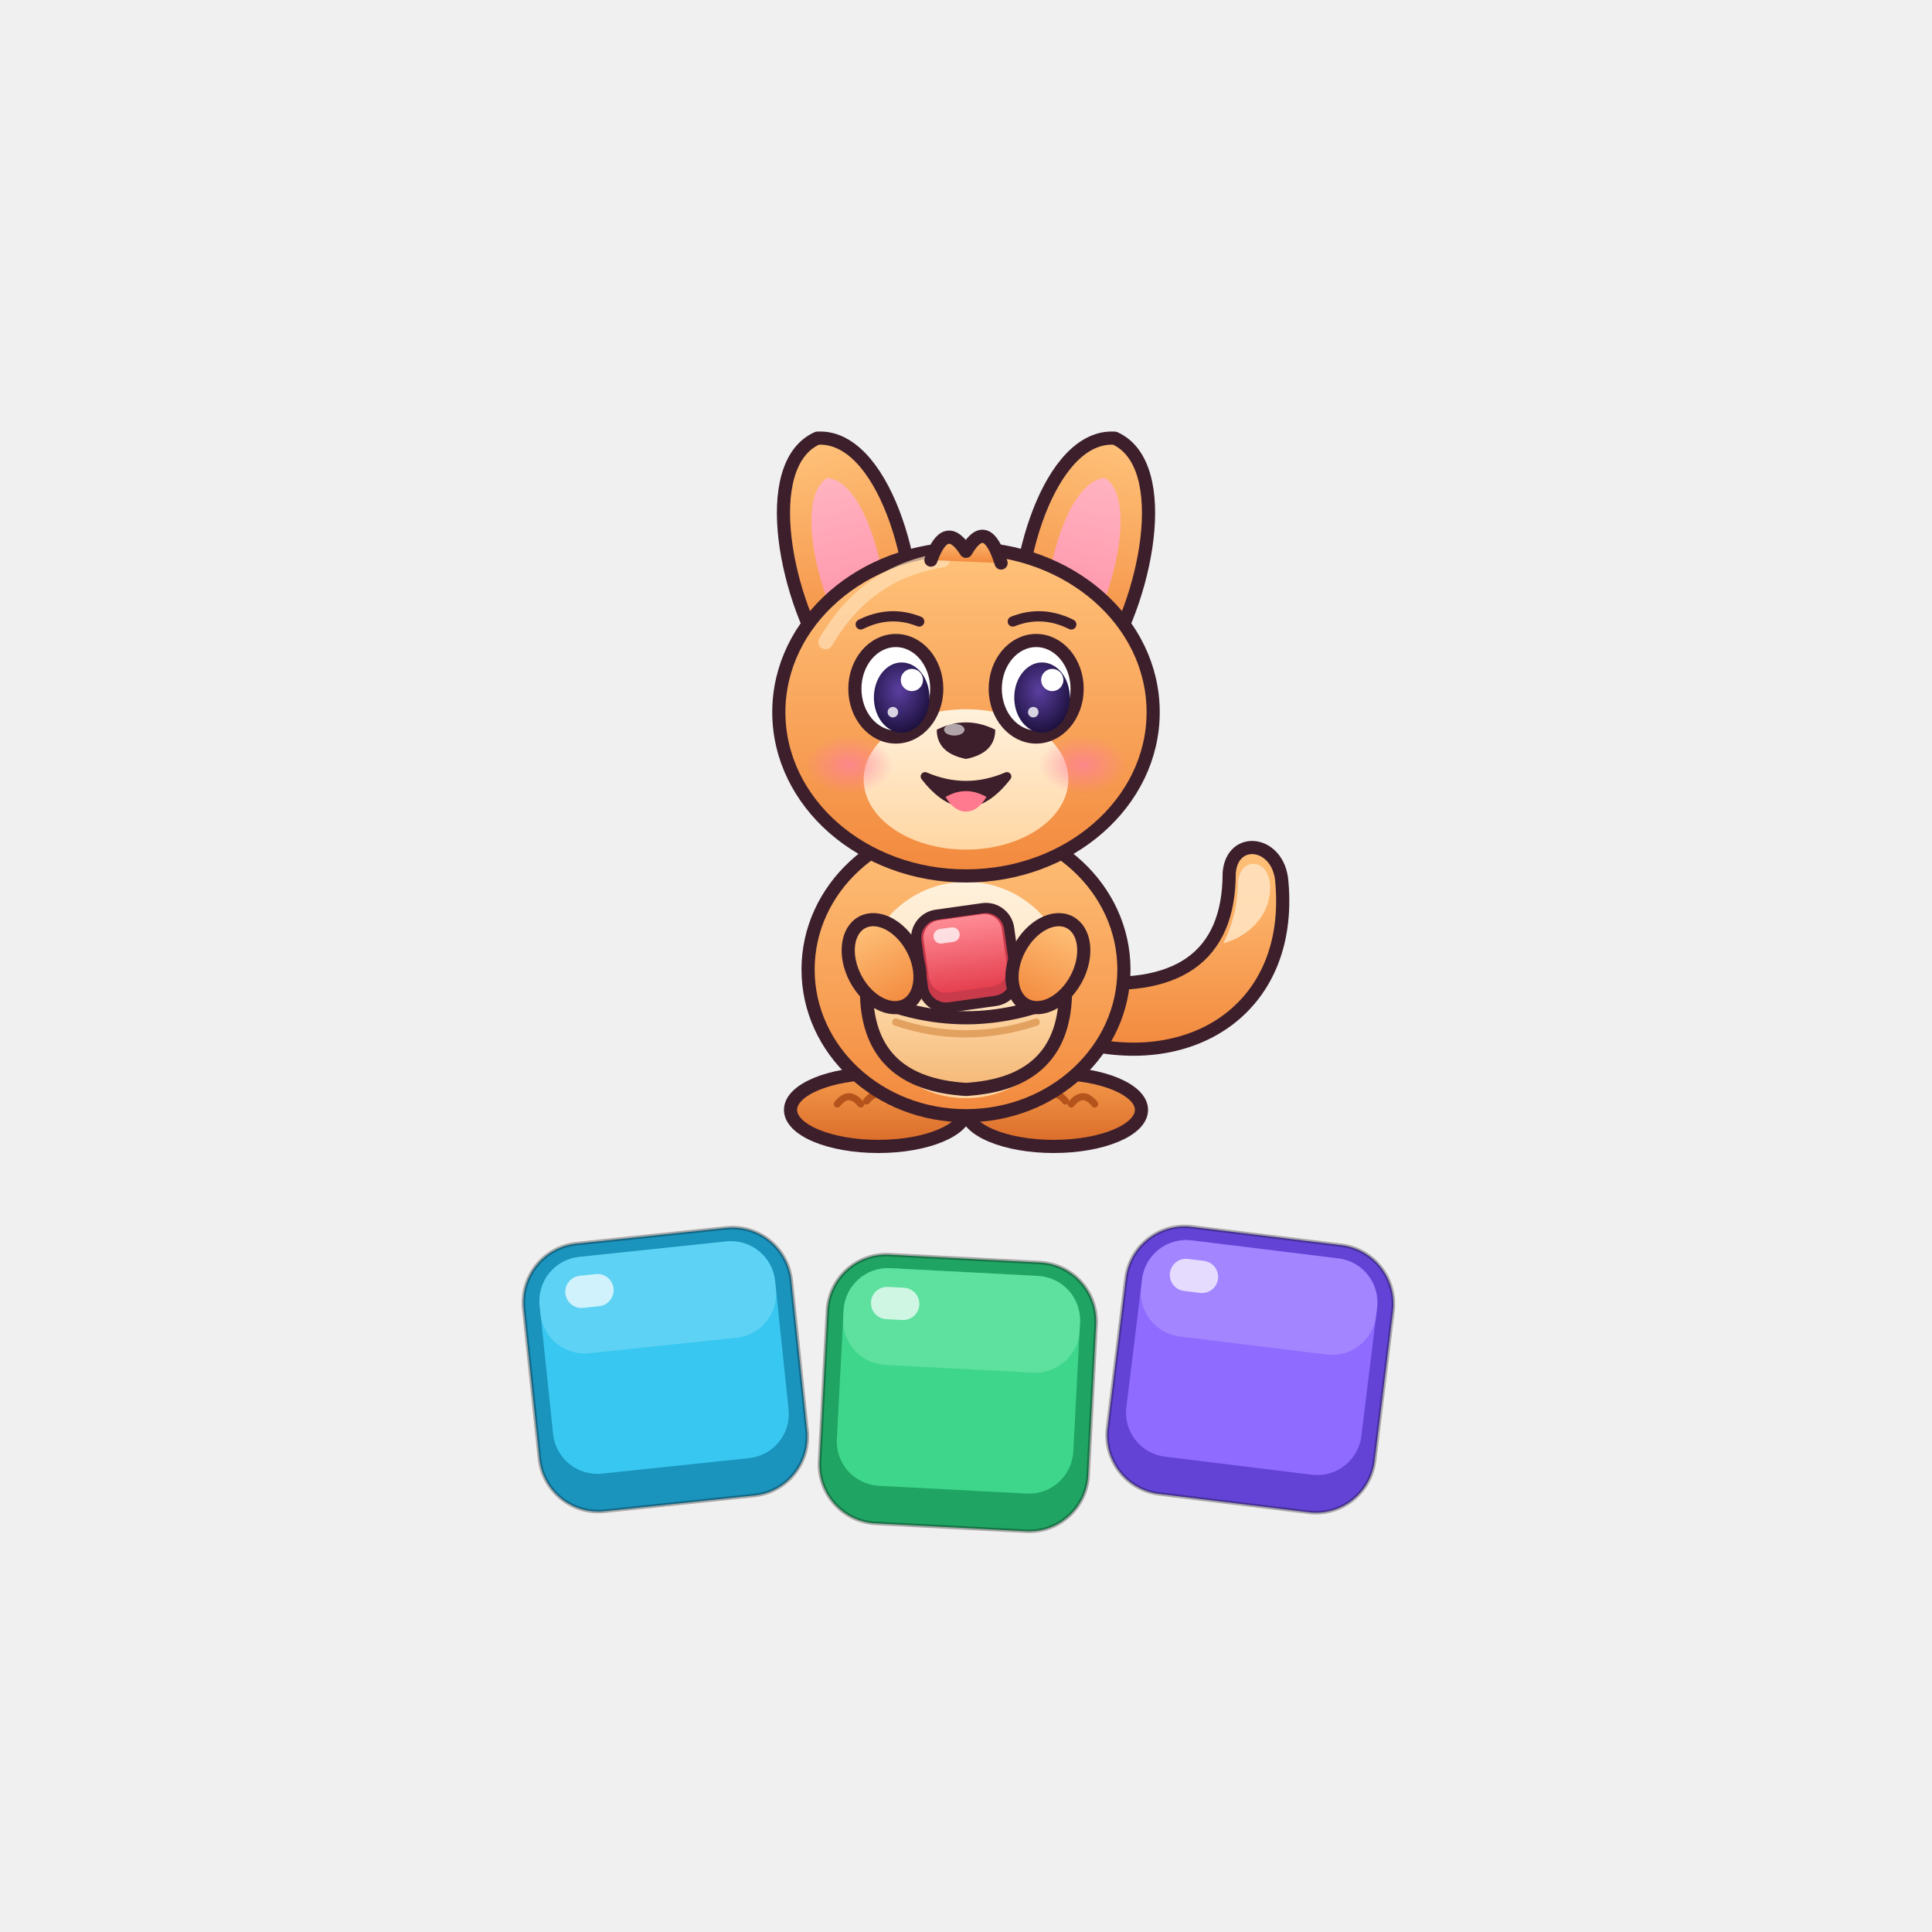
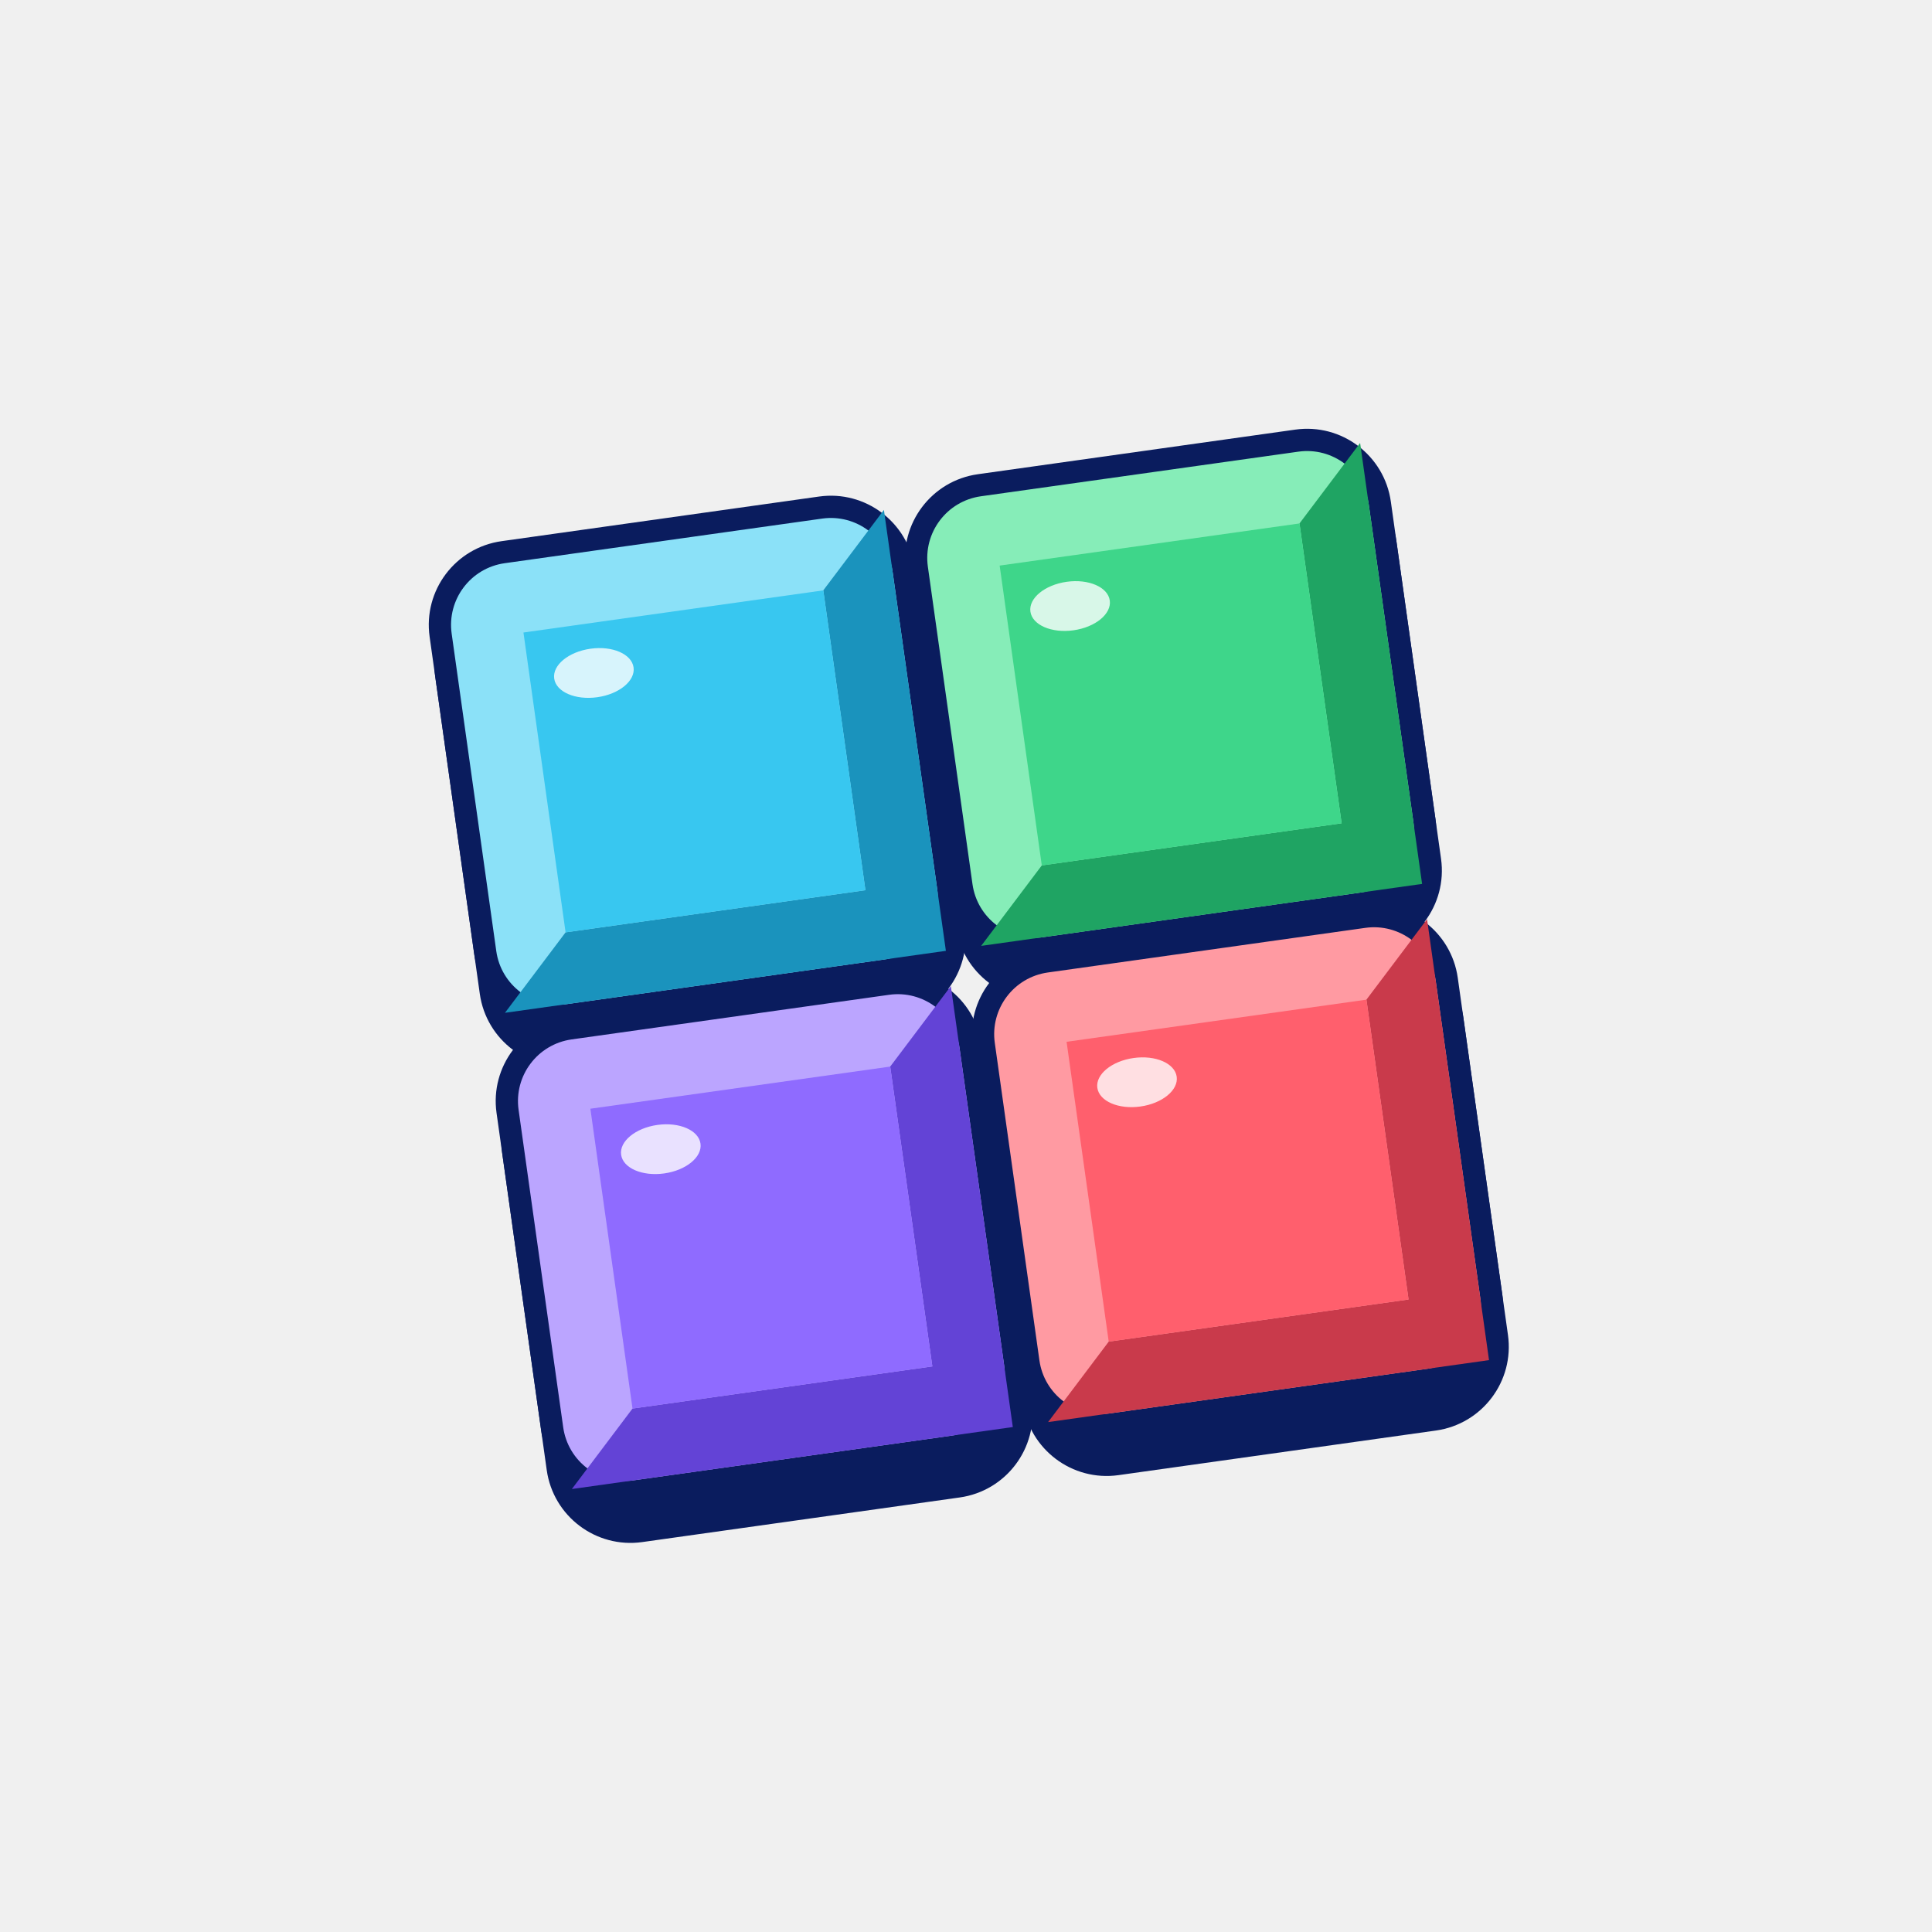
<svg xmlns="http://www.w3.org/2000/svg" viewBox="0 0 1024 1024" width="1024" height="1024">
-   <defs>
-     <linearGradient id="fur" x1="0" y1="0" x2="0" y2="1">
-       <stop offset="0" stop-color="#FFC27A" />
-       <stop offset="1" stop-color="#F2893D" />
-     </linearGradient>
-     <linearGradient id="furDeep" x1="0" y1="0" x2="0" y2="1">
-       <stop offset="0" stop-color="#F59A4C" />
-       <stop offset="1" stop-color="#D96A28" />
-     </linearGradient>
-     <linearGradient id="belly" x1="0" y1="0" x2="0" y2="1">
-       <stop offset="0" stop-color="#FFF1DC" />
-       <stop offset="1" stop-color="#FFD6A3" />
-     </linearGradient>
-     <linearGradient id="pouch" x1="0" y1="0" x2="0" y2="1">
-       <stop offset="0" stop-color="#FFD9A8" />
-       <stop offset="1" stop-color="#F4B877" />
-     </linearGradient>
-     <linearGradient id="earIn" x1="0" y1="0" x2="0" y2="1">
-       <stop offset="0" stop-color="#FFB3C1" />
-       <stop offset="1" stop-color="#FF8FA6" />
-     </linearGradient>
-     <radialGradient id="iris" cx="0.45" cy="0.4" r="0.6">
-       <stop offset="0" stop-color="#5B3FA0" />
-       <stop offset="1" stop-color="#1E1240" />
-     </radialGradient>
-     <radialGradient id="blush" cx="0.5" cy="0.5" r="0.5">
-       <stop offset="0" stop-color="#FF7F9C" stop-opacity="0.75" />
-       <stop offset="1" stop-color="#FF7F9C" stop-opacity="0" />
-     </radialGradient>
-     <linearGradient id="gem" x1="0" y1="0" x2="0" y2="1">
-       <stop offset="0" stop-color="#FF8C96" />
-       <stop offset="1" stop-color="#E5404F" />
-     </linearGradient>
-   </defs>
-   <g transform="translate(512 512) scale(0.62) translate(-512 -512)">
-     <g transform="translate(140 742)">
-       <g transform="rotate(-6 115.0 115.0)">
-         <rect x="0" y="0" width="230" height="230" rx="50.6" fill="#1A93BD" stroke="#000000" stroke-opacity="0.3" stroke-width="3" />
-         <rect x="13.8" y="11.5" width="202.4" height="186.3" rx="37.95" fill="#38C7F0" />
-         <rect x="13.8" y="11.5" width="202.4" height="82.8" rx="37.95" fill="#8BE1F8" opacity="0.45" />
-         <rect x="36.8" y="27.6" width="41.4" height="27.6" rx="13.8" fill="#FFFFFF" opacity="0.7" />
-       </g>
-       <g transform="rotate(3 365.0 135.0)">
-         <rect x="250" y="20" width="230" height="230" rx="50.6" fill="#1FA463" stroke="#000000" stroke-opacity="0.3" stroke-width="3" />
-         <rect x="263.8" y="31.5" width="202.4" height="186.3" rx="37.95" fill="#3ED68A" />
-         <rect x="263.8" y="31.5" width="202.4" height="82.8" rx="37.95" fill="#86EDB8" opacity="0.45" />
-         <rect x="286.8" y="47.6" width="41.4" height="27.6" rx="13.8" fill="#FFFFFF" opacity="0.7" />
-       </g>
-       <g transform="rotate(7 615.0 115.0)">
-         <rect x="500" y="0" width="230" height="230" rx="50.6" fill="#6343D6" stroke="#000000" stroke-opacity="0.3" stroke-width="3" />
-         <rect x="513.8" y="11.5" width="202.4" height="186.3" rx="37.95" fill="#8F6BFF" />
-         <rect x="513.8" y="11.5" width="202.4" height="82.8" rx="37.95" fill="#BBA5FF" opacity="0.45" />
-         <rect x="536.8" y="27.6" width="41.4" height="27.6" rx="13.8" fill="#FFFFFF" opacity="0.7" />
-       </g>
-     </g>
-     <g transform="translate(212 40) scale(2.5)">
-       <path d="M156 214 C 196 226, 232 204, 228 160 C 227 146, 211 144, 210 157 C 210 186, 192 198, 158 194 Z" fill="url(#fur)" stroke="#3D1F2B" stroke-width="4.5" stroke-linejoin="round" stroke-linecap="round" />
-       <path d="M224 162 C 224 152, 214 151, 213 160 C 213 168, 211 175, 208 181 C 216 179, 224 172, 224 162 Z" fill="#FFE2BF" opacity="0.9" />
-       <ellipse cx="90" cy="238" rx="30" ry="12.5" fill="url(#furDeep)" stroke="#3D1F2B" stroke-width="4.5" stroke-linejoin="round" stroke-linecap="round" />
-       <path d="M76 236 q4 -5 8 0 M86 235 q4 -5 8 0 M96 236 q4 -5 8 0" fill="none" stroke="#B5531D" stroke-width="2.4" stroke-linecap="round" />
-       <ellipse cx="150" cy="238" rx="30" ry="12.5" fill="url(#furDeep)" stroke="#3D1F2B" stroke-width="4.5" stroke-linejoin="round" stroke-linecap="round" />
-       <path d="M136 236 q4 -5 8 0 M146 235 q4 -5 8 0 M156 236 q4 -5 8 0" fill="none" stroke="#B5531D" stroke-width="2.4" stroke-linecap="round" />
-       <ellipse cx="120" cy="190" rx="54" ry="50" fill="url(#fur)" stroke="#3D1F2B" stroke-width="4.5" stroke-linejoin="round" stroke-linecap="round" />
-       <ellipse cx="120" cy="197" rx="36" ry="37" fill="url(#belly)" />
-       <g transform="rotate(-8 120 186)">
-         <rect x="104" y="170" width="32" height="32" rx="8" fill="#C93A4B" stroke="#3D1F2B" stroke-width="3.5" />
-         <rect x="106.5" y="172" width="27" height="25" rx="6" fill="url(#gem)" />
-         <rect x="110" y="175" width="9" height="5" rx="2.5" fill="#FFFFFF" opacity="0.75" />
-       </g>
-       <path d="M86 199 Q120 214 154 199 Q153 229 120 231 Q87 229 86 199 Z" fill="url(#pouch)" stroke="#3D1F2B" stroke-width="4.5" stroke-linejoin="round" stroke-linecap="round" />
-       <path d="M96 208 Q120 216 144 208" fill="none" stroke="#E2A15F" stroke-width="2.5" stroke-linecap="round" />
-       <ellipse cx="92" cy="188" rx="11" ry="16" transform="rotate(-28 92 188)" fill="url(#fur)" stroke="#3D1F2B" stroke-width="4.5" stroke-linejoin="round" stroke-linecap="round" />
-       <ellipse cx="148" cy="188" rx="11" ry="16" transform="rotate(28 148 188)" fill="url(#fur)" stroke="#3D1F2B" stroke-width="4.5" stroke-linejoin="round" stroke-linecap="round" />
-       <g transform="rotate(-14 88 84)">
-         <path d="M88 6 C 110 10, 112 58, 102 84 L 74 84 C 64 58, 66 10, 88 6 Z" fill="url(#fur)" stroke="#3D1F2B" stroke-width="4.5" stroke-linejoin="round" stroke-linecap="round" />
-         <path d="M88 20 C 100 24, 101 56, 95 76 L 81 76 C 75 56, 76 24, 88 20 Z" fill="url(#earIn)" />
-       </g>
-       <g transform="rotate(14 152 84)">
-         <path d="M152 6 C 174 10, 176 58, 166 84 L 138 84 C 128 58, 130 10, 152 6 Z" fill="url(#fur)" stroke="#3D1F2B" stroke-width="4.5" stroke-linejoin="round" stroke-linecap="round" />
-         <path d="M152 20 C 164 24, 165 56, 159 76 L 145 76 C 139 56, 140 24, 152 20 Z" fill="url(#earIn)" />
-       </g>
-       <ellipse cx="120" cy="102" rx="64" ry="56" fill="url(#fur)" stroke="#3D1F2B" stroke-width="4.5" stroke-linejoin="round" stroke-linecap="round" />
-       <path d="M72 78 Q86 54 112 50" fill="none" stroke="#FFE0B8" stroke-width="5" stroke-linecap="round" opacity="0.7" />
-       <path d="M108 50 Q113 36 120 47 Q127 35 132 51" fill="url(#fur)" stroke="#3D1F2B" stroke-width="4.5" stroke-linejoin="round" stroke-linecap="round" />
-       <ellipse cx="120" cy="125" rx="35" ry="24" fill="url(#belly)" />
-       <ellipse cx="80" cy="120" rx="15" ry="10" fill="url(#blush)" />
-       <ellipse cx="160" cy="120" rx="15" ry="10" fill="url(#blush)" />
-       <path d="M110 108 Q120 103 130 108 Q130 116 120 118 Q110 116 110 108 Z" fill="#3D1F2B" />
-       <ellipse cx="116" cy="108" rx="3.5" ry="2" fill="#FFFFFF" opacity="0.6" />
-       <ellipse cx="96" cy="94" rx="14" ry="16.5" fill="#FFFFFF" stroke="#3D1F2B" stroke-width="4.5" stroke-linejoin="round" stroke-linecap="round" />
-       <ellipse cx="98" cy="97" rx="9.5" ry="12" fill="url(#iris)" />
-       <circle cx="101.5" cy="91" r="3.8" fill="#FFFFFF" />
-       <circle cx="95" cy="102" r="1.8" fill="#FFFFFF" opacity="0.8" />
-       <ellipse cx="144" cy="94" rx="14" ry="16.5" fill="#FFFFFF" stroke="#3D1F2B" stroke-width="4.5" stroke-linejoin="round" stroke-linecap="round" />
-       <ellipse cx="146" cy="97" rx="9.5" ry="12" fill="url(#iris)" />
-       <circle cx="149.5" cy="91" r="3.8" fill="#FFFFFF" />
-       <circle cx="143" cy="102" r="1.8" fill="#FFFFFF" opacity="0.8" />
-       <path d="M84 72 Q94 67 104 71 M136 71 Q146 67 156 72" fill="none" stroke="#3D1F2B" stroke-width="3.5" stroke-linecap="round" />
-       <path d="M106 124 Q120 142 134 124 Q120 130 106 124 Z" fill="#3D1F2B" stroke="#3D1F2B" stroke-width="3" stroke-linejoin="round" />
-       <path d="M113 131 Q120 127 127 131 Q124 136 120 136 Q116 136 113 131 Z" fill="#FF7A8E" />
-     </g>
+   <g transform="translate(512 512) rotate(-8)">
+     <rect x="-257.24" y="-236" width="259.6" height="259.6" rx="44.84" fill="#0A1C5E" />
+     <rect x="-257.24" y="-257.24" width="259.6" height="259.6" rx="44.84" fill="#0A1C5E" />
+     <rect x="-245.44" y="-245.44" width="236" height="236" rx="33.04" fill="#8BE1F8" />
+     <path d="M-9.44 -245.44L-9.44 -9.44L-245.44 -9.44L-207.68 -47.2L-47.2 -47.2L-47.2 -207.68z" fill="#1A93BD" />
+     <path d="M-207.68 -207.68h160.48v160.48h-160.48z" fill="#38C7F0" />
+     <ellipse cx="-173.696" cy="-181.248" rx="21.24" ry="12.98" fill="#FFFFFF" opacity="0.8" />
+     <rect x="-2.36" y="-236" width="259.6" height="259.6" rx="44.84" fill="#0A1C5E" />
+     <rect x="-2.36" y="-257.24" width="259.6" height="259.6" rx="44.84" fill="#0A1C5E" />
+     <rect x="9.44" y="-245.44" width="236" height="236" rx="33.04" fill="#86EDB8" />
+     <path d="M245.44 -245.44L245.44 -9.44L9.44 -9.44L47.2 -47.2L207.68 -47.2L207.68 -207.68z" fill="#1FA463" />
+     <path d="M47.2 -207.68h160.48v160.48h-160.48z" fill="#3ED68A" />
+     <ellipse cx="81.184" cy="-181.248" rx="21.24" ry="12.98" fill="#FFFFFF" opacity="0.8" />
+     <rect x="-257.24" y="18.88" width="259.6" height="259.6" rx="44.84" fill="#0A1C5E" />
+     <rect x="-257.24" y="-2.36" width="259.6" height="259.6" rx="44.84" fill="#0A1C5E" />
+     <rect x="-245.44" y="9.44" width="236" height="236" rx="33.04" fill="#BBA5FF" />
+     <path d="M-9.44 9.44L-9.44 245.44L-245.44 245.44L-207.68 207.68L-47.2 207.68L-47.2 47.2z" fill="#6343D6" />
+     <path d="M-207.68 47.2h160.48v160.48h-160.48z" fill="#8F6BFF" />
+     <ellipse cx="-173.696" cy="73.632" rx="21.24" ry="12.98" fill="#FFFFFF" opacity="0.8" />
+     <rect x="-2.36" y="18.88" width="259.6" height="259.6" rx="44.84" fill="#0A1C5E" />
+     <rect x="-2.36" y="-2.36" width="259.6" height="259.6" rx="44.84" fill="#0A1C5E" />
+     <rect x="9.44" y="9.44" width="236" height="236" rx="33.04" fill="#FF9AA2" />
+     <path d="M245.44 9.44L245.44 245.44L9.44 245.44L47.2 207.68L207.68 207.68L207.68 47.2z" fill="#C93A4B" />
+     <path d="M47.2 47.2h160.48v160.48h-160.48z" fill="#FF5F6D" />
+     <ellipse cx="81.184" cy="73.632" rx="21.24" ry="12.98" fill="#FFFFFF" opacity="0.8" />
  </g>
</svg>
